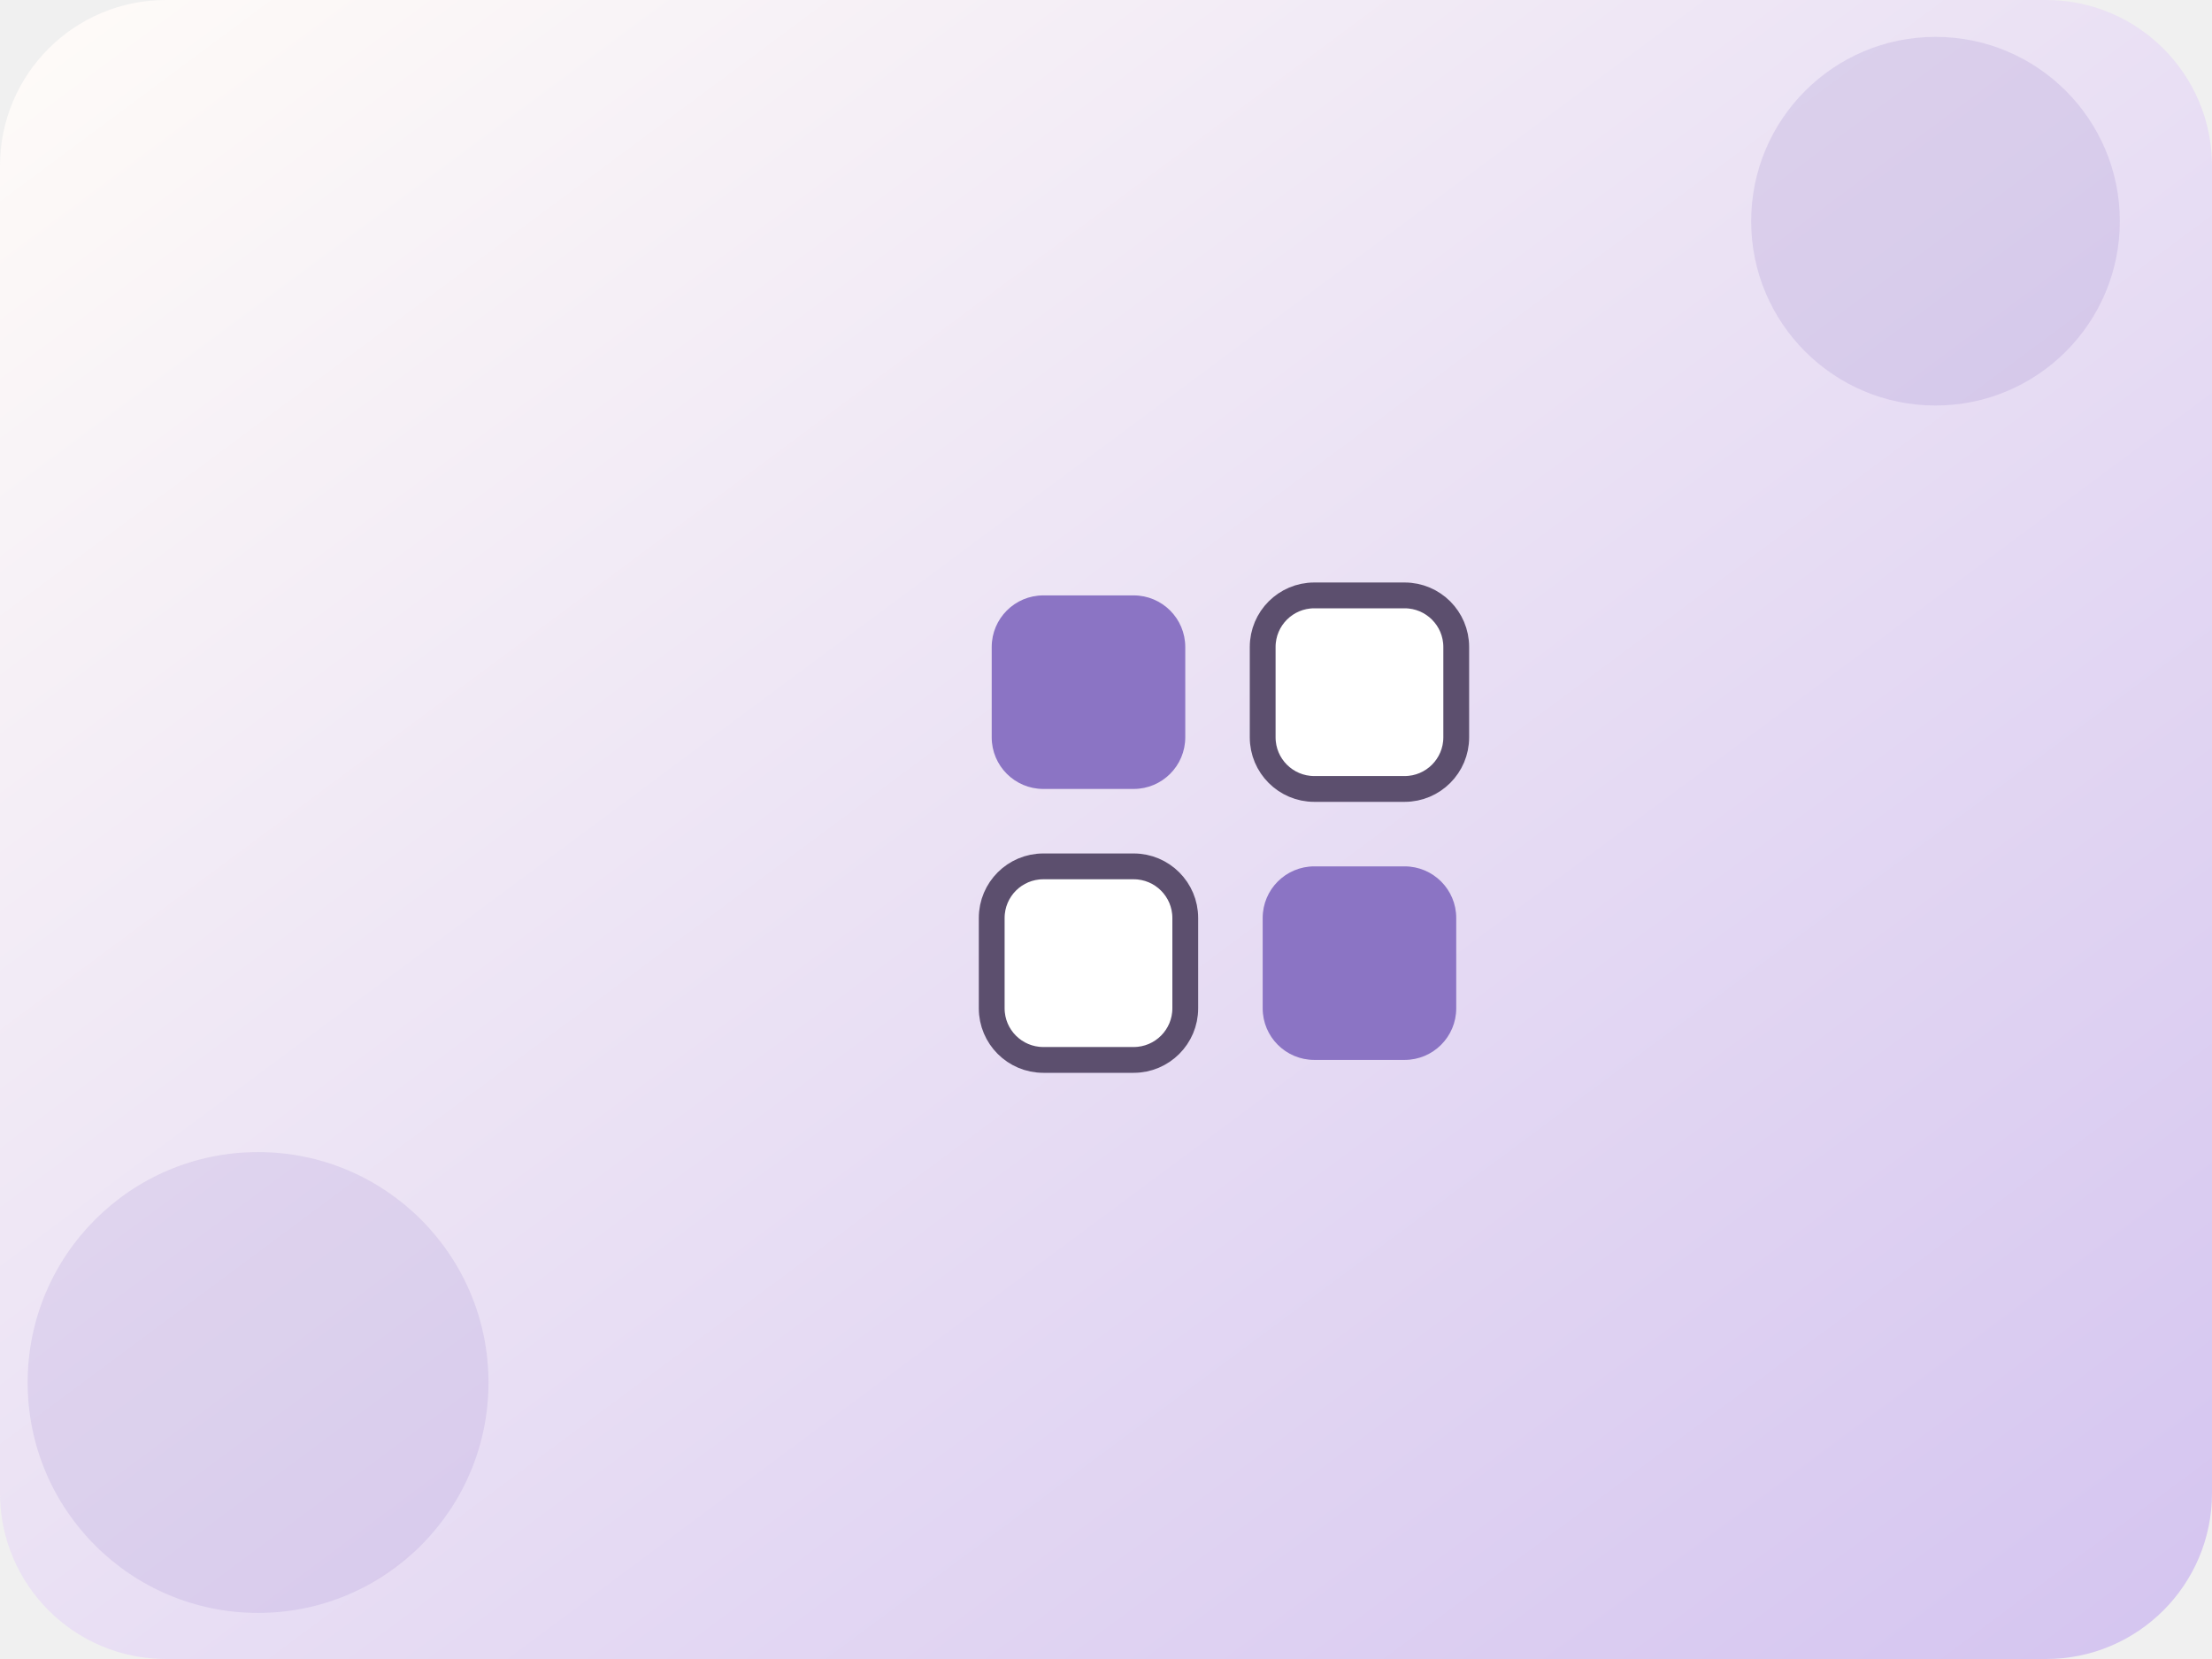
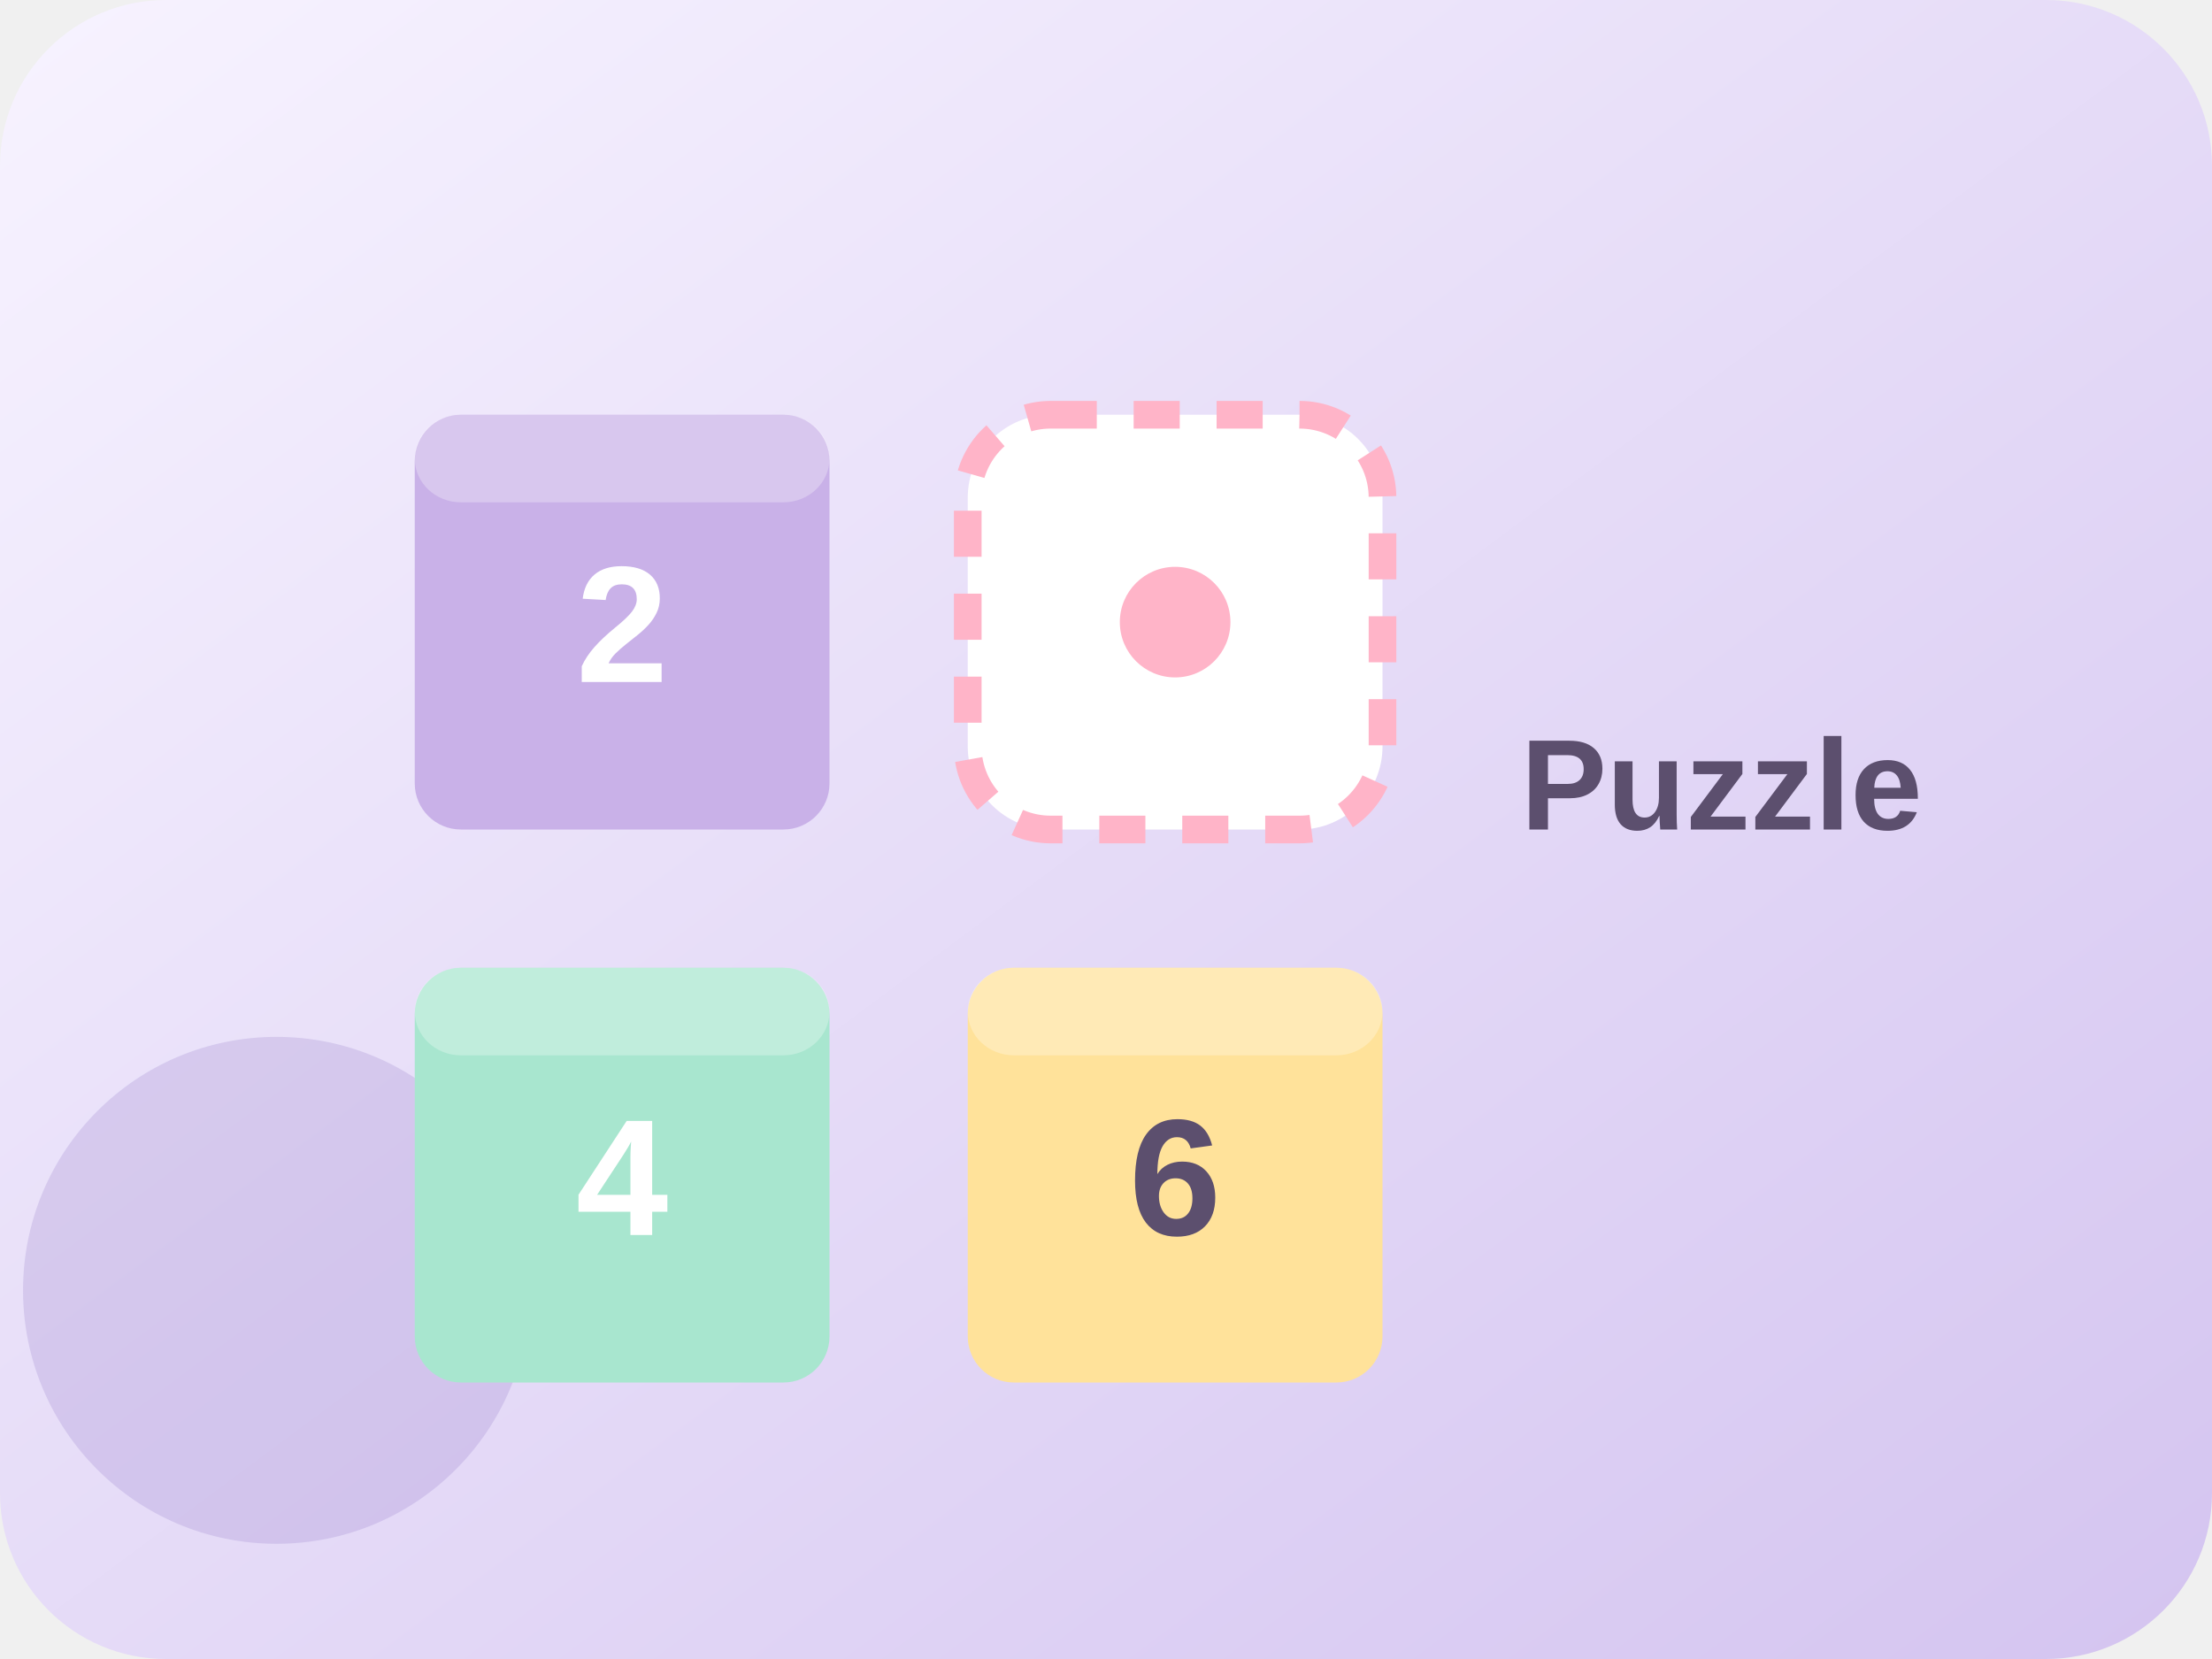
- <svg xmlns="http://www.w3.org/2000/svg" width="480" height="360" viewBox="0 0 480 360" role="img">
+ <svg xmlns="http://www.w3.org/2000/svg" width="480" height="360" viewBox="0 0 480 360" fill="none">
  <defs>
-     <linearGradient id="gbasic_mathematical_logic" x1="0" y1="0" x2="1" y2="1">
-       <stop offset="0%" stop-color="#FFFCF8" />
+     <linearGradient id="g_basicmathematicallogic" x1="0" y1="0" x2="1" y2="1">
+       <stop offset="0%" stop-color="#F7F3FF" />
      <stop offset="100%" stop-color="#D4C4F0" />
    </linearGradient>
  </defs>
-   <rect width="480" height="360" rx="36" fill="url(#gbasic_mathematical_logic)" />
-   <circle cx="420" cy="48" r="40" fill="#8B74C4" opacity="0.18" />
-   <circle cx="56" cy="300" r="50" fill="#8B74C4" opacity="0.16" />
-   <g transform="translate(176,90) scale(1.4)">
-     <rect x="28" y="28" width="30" height="30" rx="8" fill="#8B74C4" />
-     <rect x="70" y="28" width="30" height="30" rx="8" fill="#fff" stroke="#5C4F6E" stroke-width="4" />
-     <rect x="28" y="70" width="30" height="30" rx="8" fill="#fff" stroke="#5C4F6E" stroke-width="4" />
-     <rect x="70" y="70" width="30" height="30" rx="8" fill="#8B74C4" />
-   </g>
+   <rect width="480" height="360" rx="36" fill="url(#g_basicmathematicallogic)" />
+   <circle cx="60" cy="280" r="55" fill="#8B74C4" opacity="0.22" />
+   <rect x="90" y="90" width="90" height="90" rx="10" fill="#C9B1E8" />
+   <rect x="90" y="90" width="90" height="19" rx="10" fill="#ffffff" opacity="0.28" />
+   <text x="135" y="148" text-anchor="middle" font-family="Nunito, Arial, sans-serif" font-size="36" font-weight="800" fill="#fff">2</text>
+   <rect x="210" y="90" width="90" height="90" rx="18" fill="#fff" stroke="#FFB4C8" stroke-width="6" stroke-dasharray="10 8" />
+   <circle cx="255" cy="135" r="12" fill="#FFB4C8" />
+   <rect x="90" y="210" width="90" height="90" rx="10" fill="#A8E6CF" />
+   <rect x="90" y="210" width="90" height="19" rx="10" fill="#ffffff" opacity="0.28" />
+   <text x="135" y="268" text-anchor="middle" font-family="Nunito, Arial, sans-serif" font-size="36" font-weight="800" fill="#fff">4</text>
+   <rect x="210" y="210" width="90" height="90" rx="10" fill="#FFE29A" />
+   <rect x="210" y="210" width="90" height="19" rx="10" fill="#ffffff" opacity="0.28" />
+   <text x="255" y="268" text-anchor="middle" font-family="Nunito, Arial, sans-serif" font-size="36" font-weight="800" fill="#5C4F6E">6</text>
+   <text x="330" y="180" font-family="Nunito, Arial, sans-serif" font-size="28" font-weight="800" fill="#5C4F6E">Puzzle</text>
</svg>
